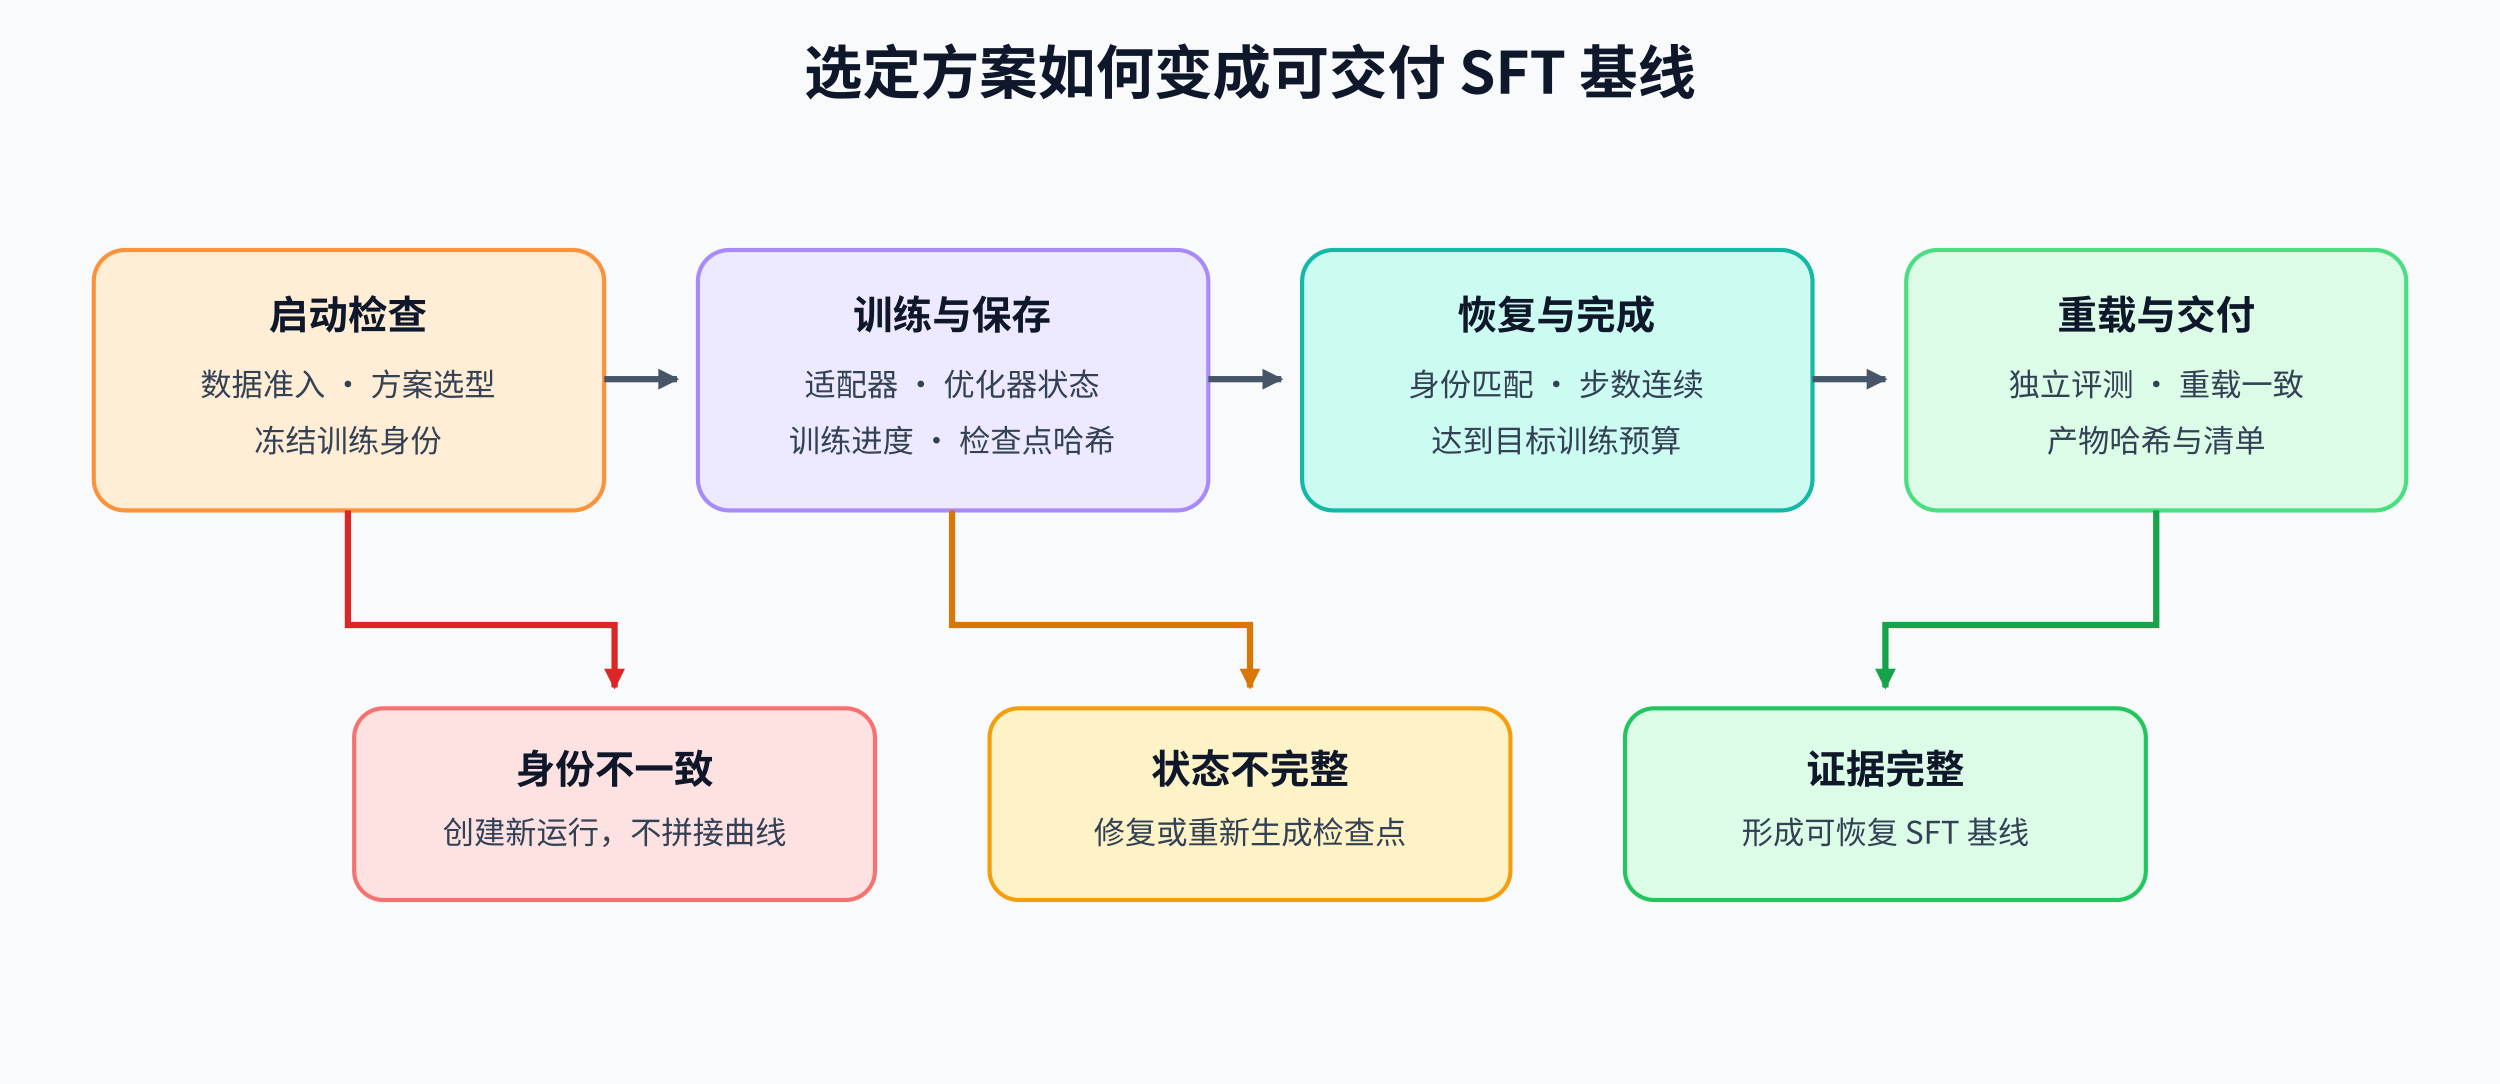
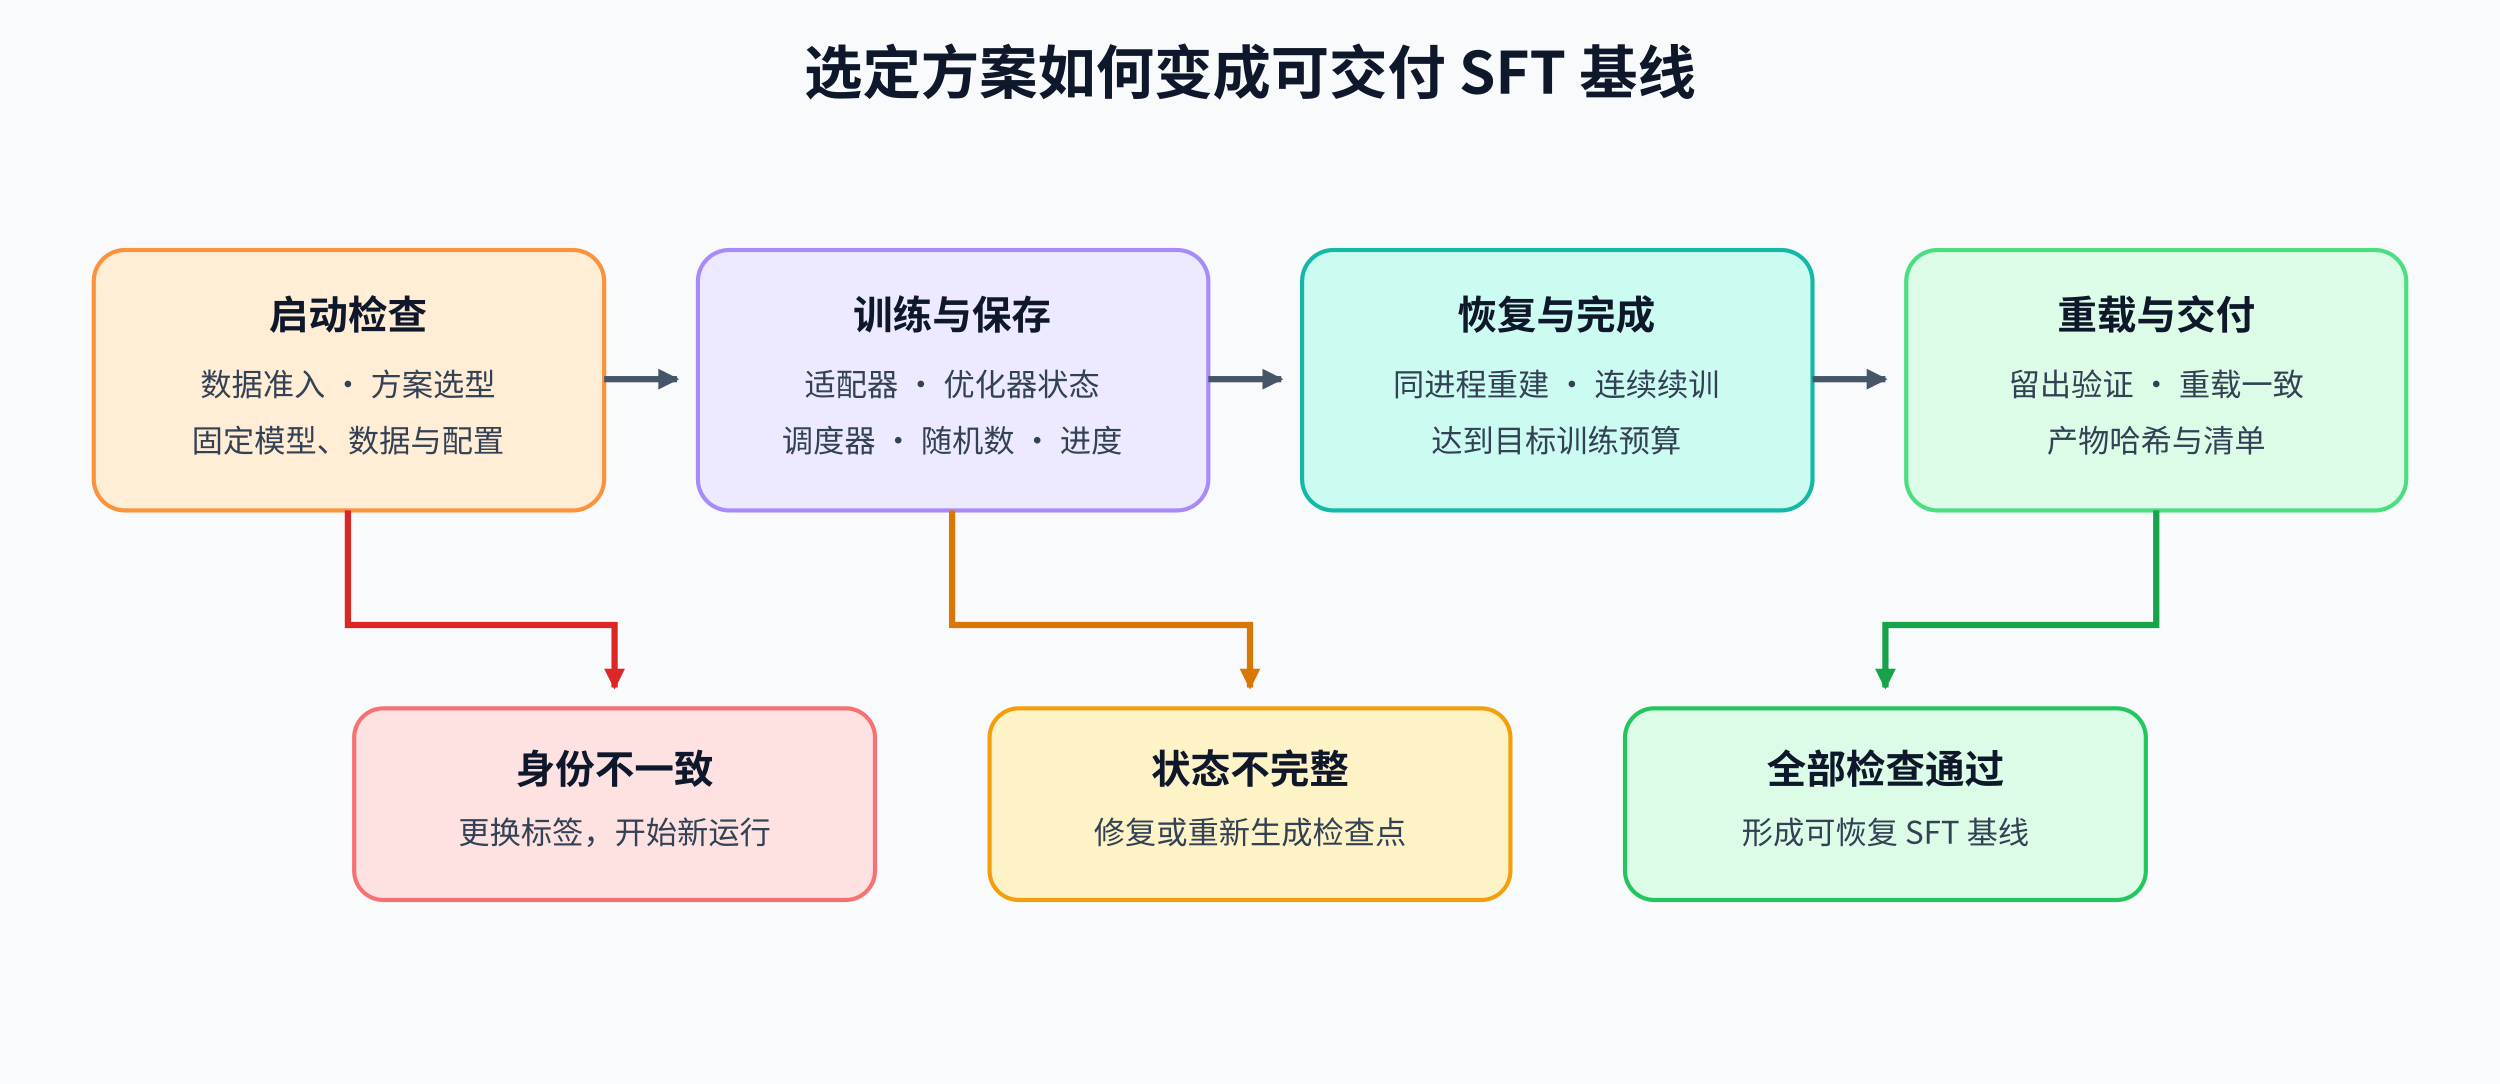
<svg xmlns="http://www.w3.org/2000/svg" width="1200" height="520" viewBox="0 0 1200 520" role="img" aria-labelledby="title desc">
  <defs>
    <marker id="neutral" markerWidth="10" markerHeight="10" refX="9" refY="5" orient="auto" markerUnits="userSpaceOnUse">
      <path d="M0 0 L10 5 L0 10 Z" fill="#475569" />
    </marker>
    <marker id="green" markerWidth="10" markerHeight="10" refX="9" refY="5" orient="auto" markerUnits="userSpaceOnUse">
      <path d="M0 0 L10 5 L0 10 Z" fill="#16a34a" />
    </marker>
    <marker id="red" markerWidth="10" markerHeight="10" refX="9" refY="5" orient="auto" markerUnits="userSpaceOnUse">
      <path d="M0 0 L10 5 L0 10 Z" fill="#dc2626" />
    </marker>
    <marker id="amber" markerWidth="10" markerHeight="10" refX="9" refY="5" orient="auto" markerUnits="userSpaceOnUse">
      <path d="M0 0 L10 5 L0 10 Z" fill="#d97706" />
    </marker>
    <style>text{font-family:"Noto Sans CJK SC","Microsoft YaHei",sans-serif;fill:#0f172a}.t{font-size:28px;font-weight:700}.h{font-size:19px;font-weight:700}.b{font-size:15px;fill:#334155}.neutral,.green,.red,.amber{fill:none;stroke-width:3}.neutral{stroke:#475569;marker-end:url(#neutral)}.green{stroke:#16a34a;marker-end:url(#green)}.red{stroke:#dc2626;marker-end:url(#red)}.amber{stroke:#d97706;marker-end:url(#amber)}</style>
  </defs>
  <rect width="1200" height="520" fill="#f8fafc" />
  <text x="600" y="45" text-anchor="middle" class="t">选定方案如何变成可交付 SFT 基线</text>
  <rect x="45" y="120" width="245" height="125" rx="15" fill="#ffedd5" stroke="#fb923c" stroke-width="2" />
  <text x="167" y="158" text-anchor="middle" class="h">启动检查</text>
  <text x="167" y="190" text-anchor="middle" class="b">数据准入 · 方案选型</text>
-   <text x="167" y="217" text-anchor="middle" class="b">冻结训练身份</text>
+   <text x="167" y="217" text-anchor="middle" class="b">固定模型、数据与配置</text>
  <rect x="335" y="120" width="245" height="125" rx="15" fill="#ede9fe" stroke="#a78bfa" stroke-width="2" />
  <text x="457" y="158" text-anchor="middle" class="h">训练与保存</text>
  <text x="457" y="190" text-anchor="middle" class="b">适配器 · 优化器状态</text>
-   <text x="457" y="217" text-anchor="middle" class="b">训练进度 · 检查点哈希</text>
+   <text x="457" y="217" text-anchor="middle" class="b">调度器 · 随机数 · 进度</text>
  <rect x="625" y="120" width="245" height="125" rx="15" fill="#ccfbf1" stroke="#14b8a6" stroke-width="2" />
  <text x="747" y="158" text-anchor="middle" class="h">恢复与完成</text>
-   <text x="747" y="190" text-anchor="middle" class="b">身份匹配 · 步数连续</text>
+   <text x="747" y="190" text-anchor="middle" class="b">同进程重建 · 连续续训</text>
  <text x="747" y="217" text-anchor="middle" class="b">达到目标训练预算</text>
  <rect x="915" y="120" width="240" height="125" rx="15" fill="#dcfce7" stroke="#4ade80" stroke-width="2" />
  <text x="1035" y="158" text-anchor="middle" class="h">重载与交付</text>
-   <text x="1035" y="190" text-anchor="middle" class="b">独立评测 · 重载一致</text>
+   <text x="1035" y="190" text-anchor="middle" class="b">留出验证 · 重载一致</text>
  <text x="1035" y="217" text-anchor="middle" class="b">产物哈希与清单</text>
  <path class="neutral" d="M290 182 H325" />
  <path class="neutral" d="M580 182 H615" />
  <path class="neutral" d="M870 182 H905" />
  <rect x="170" y="340" width="250" height="92" rx="14" fill="#fee2e2" stroke="#f87171" stroke-width="2" />
  <text x="295" y="376" text-anchor="middle" class="h">身份不一致</text>
-   <text x="295" y="405" text-anchor="middle" class="b">创建新运行，不拼接曲线</text>
+   <text x="295" y="405" text-anchor="middle" class="b">更换标签，开始新运行</text>
  <rect x="475" y="340" width="250" height="92" rx="14" fill="#fef3c7" stroke="#f59e0b" stroke-width="2" />
  <text x="600" y="376" text-anchor="middle" class="h">状态不完整</text>
  <text x="600" y="405" text-anchor="middle" class="b">修复或重新生成检查点</text>
  <rect x="780" y="340" width="250" height="92" rx="14" fill="#dcfce7" stroke="#22c55e" stroke-width="2" />
-   <text x="905" y="376" text-anchor="middle" class="h">证据完整</text>
+   <text x="905" y="376" text-anchor="middle" class="h">全部检查通过</text>
  <text x="905" y="405" text-anchor="middle" class="b">形成可恢复 SFT 基线</text>
  <path class="red" d="M167 245 V300 H295 V330" />
  <path class="amber" d="M457 245 V300 H600 V330" />
  <path class="green" d="M1035 245 V300 H905 V330" />
</svg>
